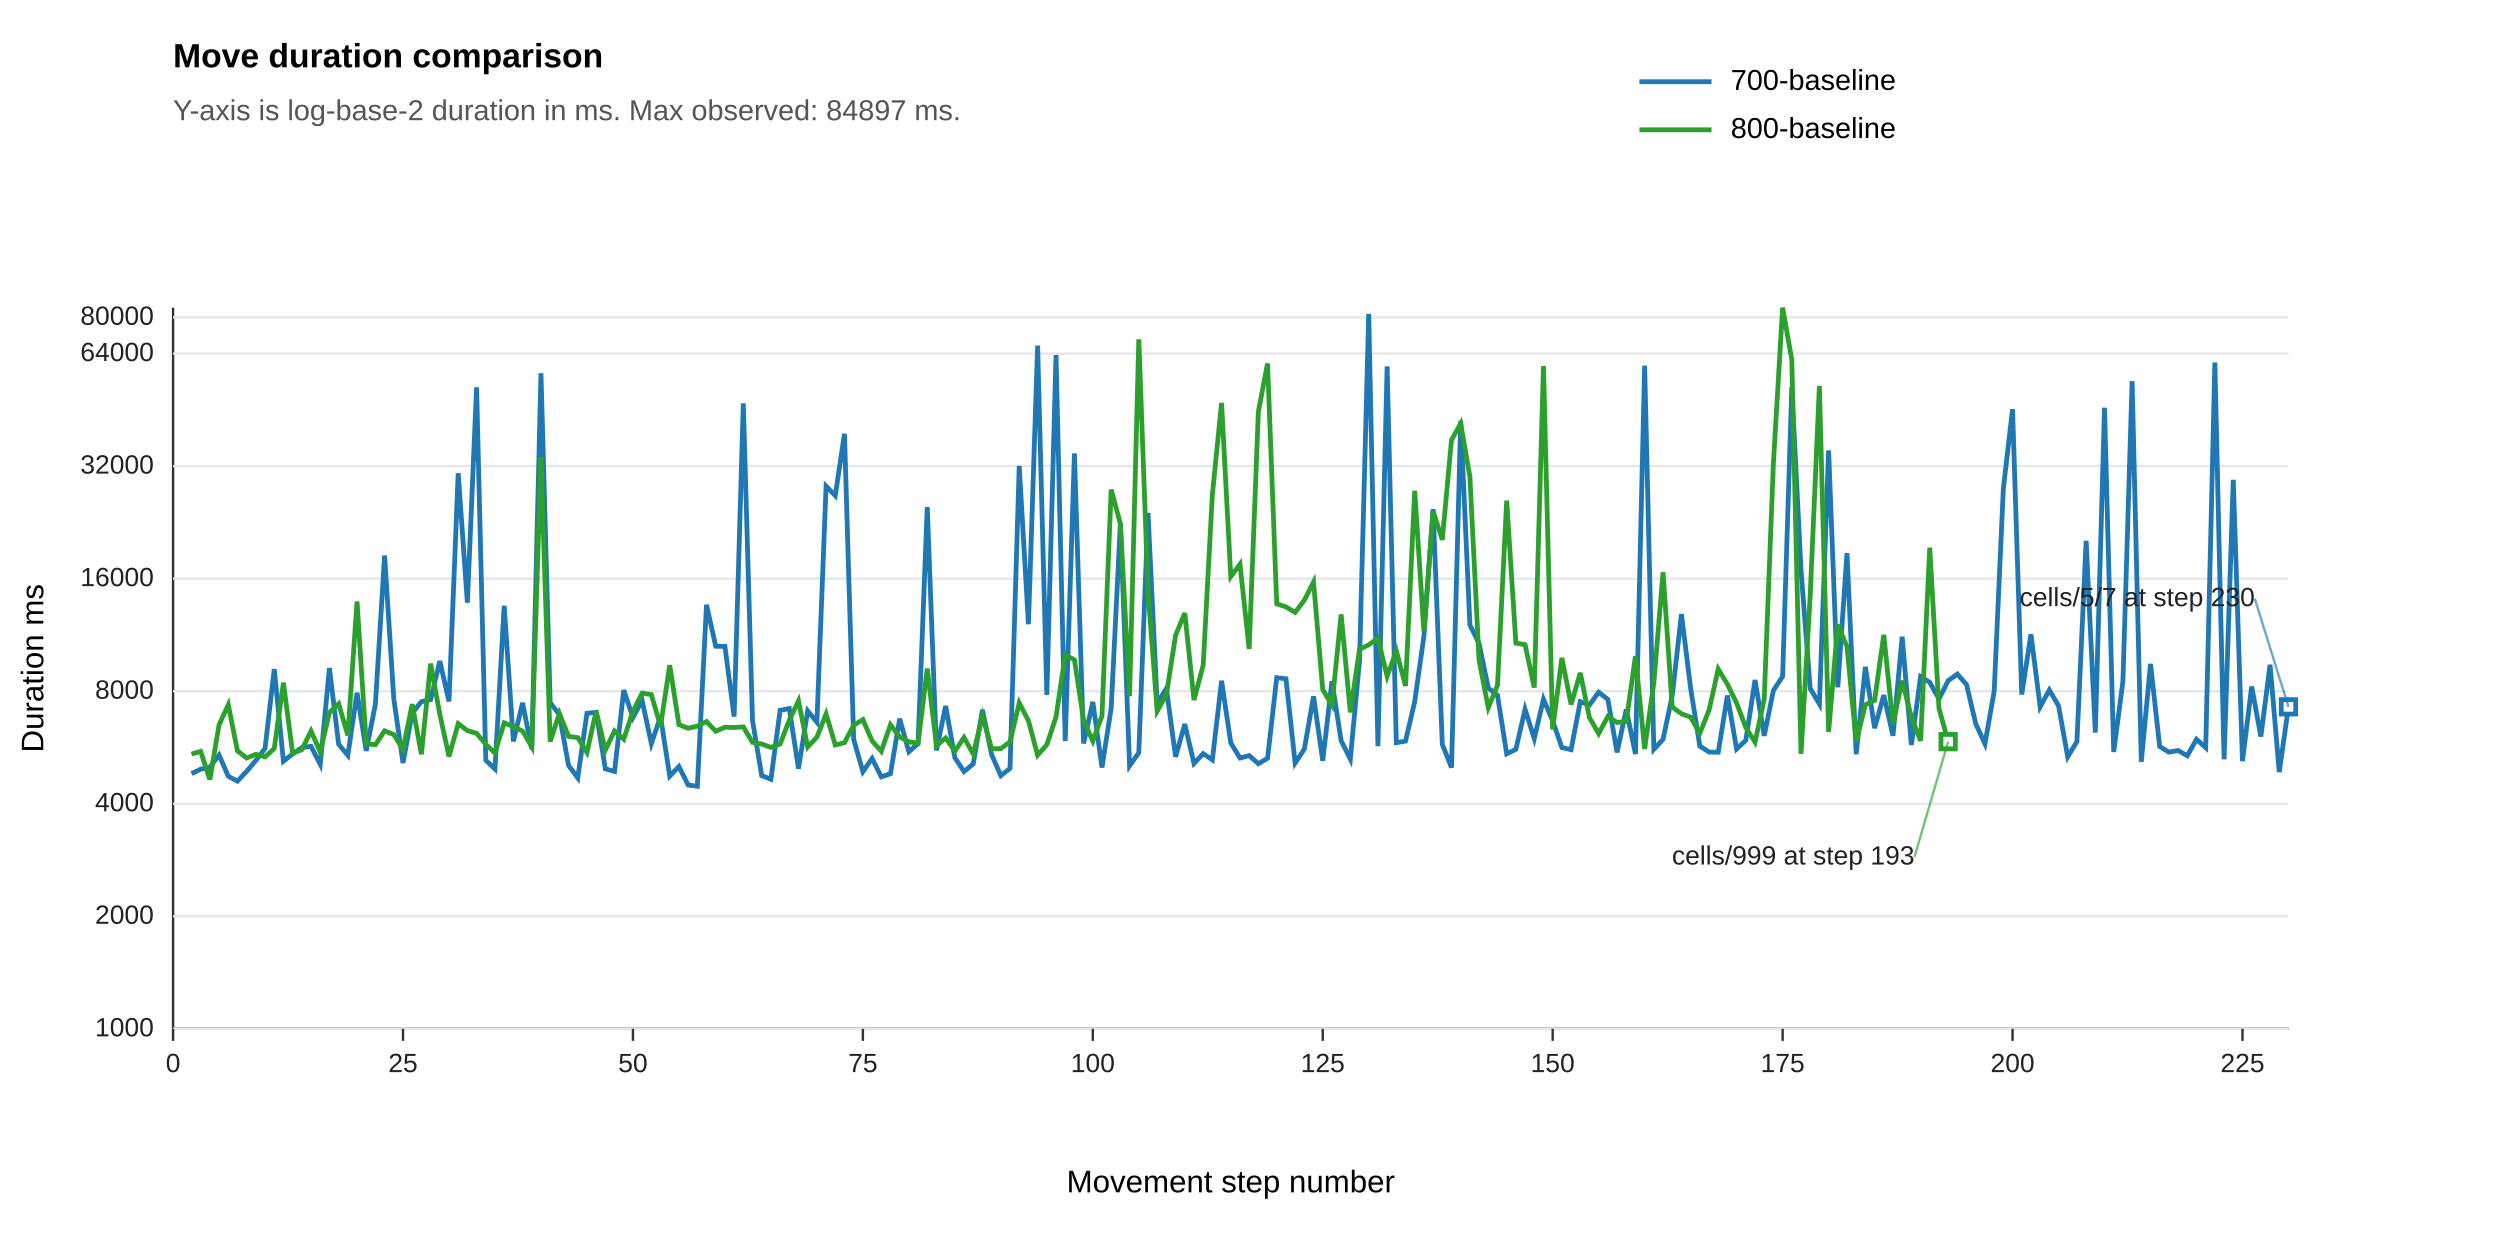
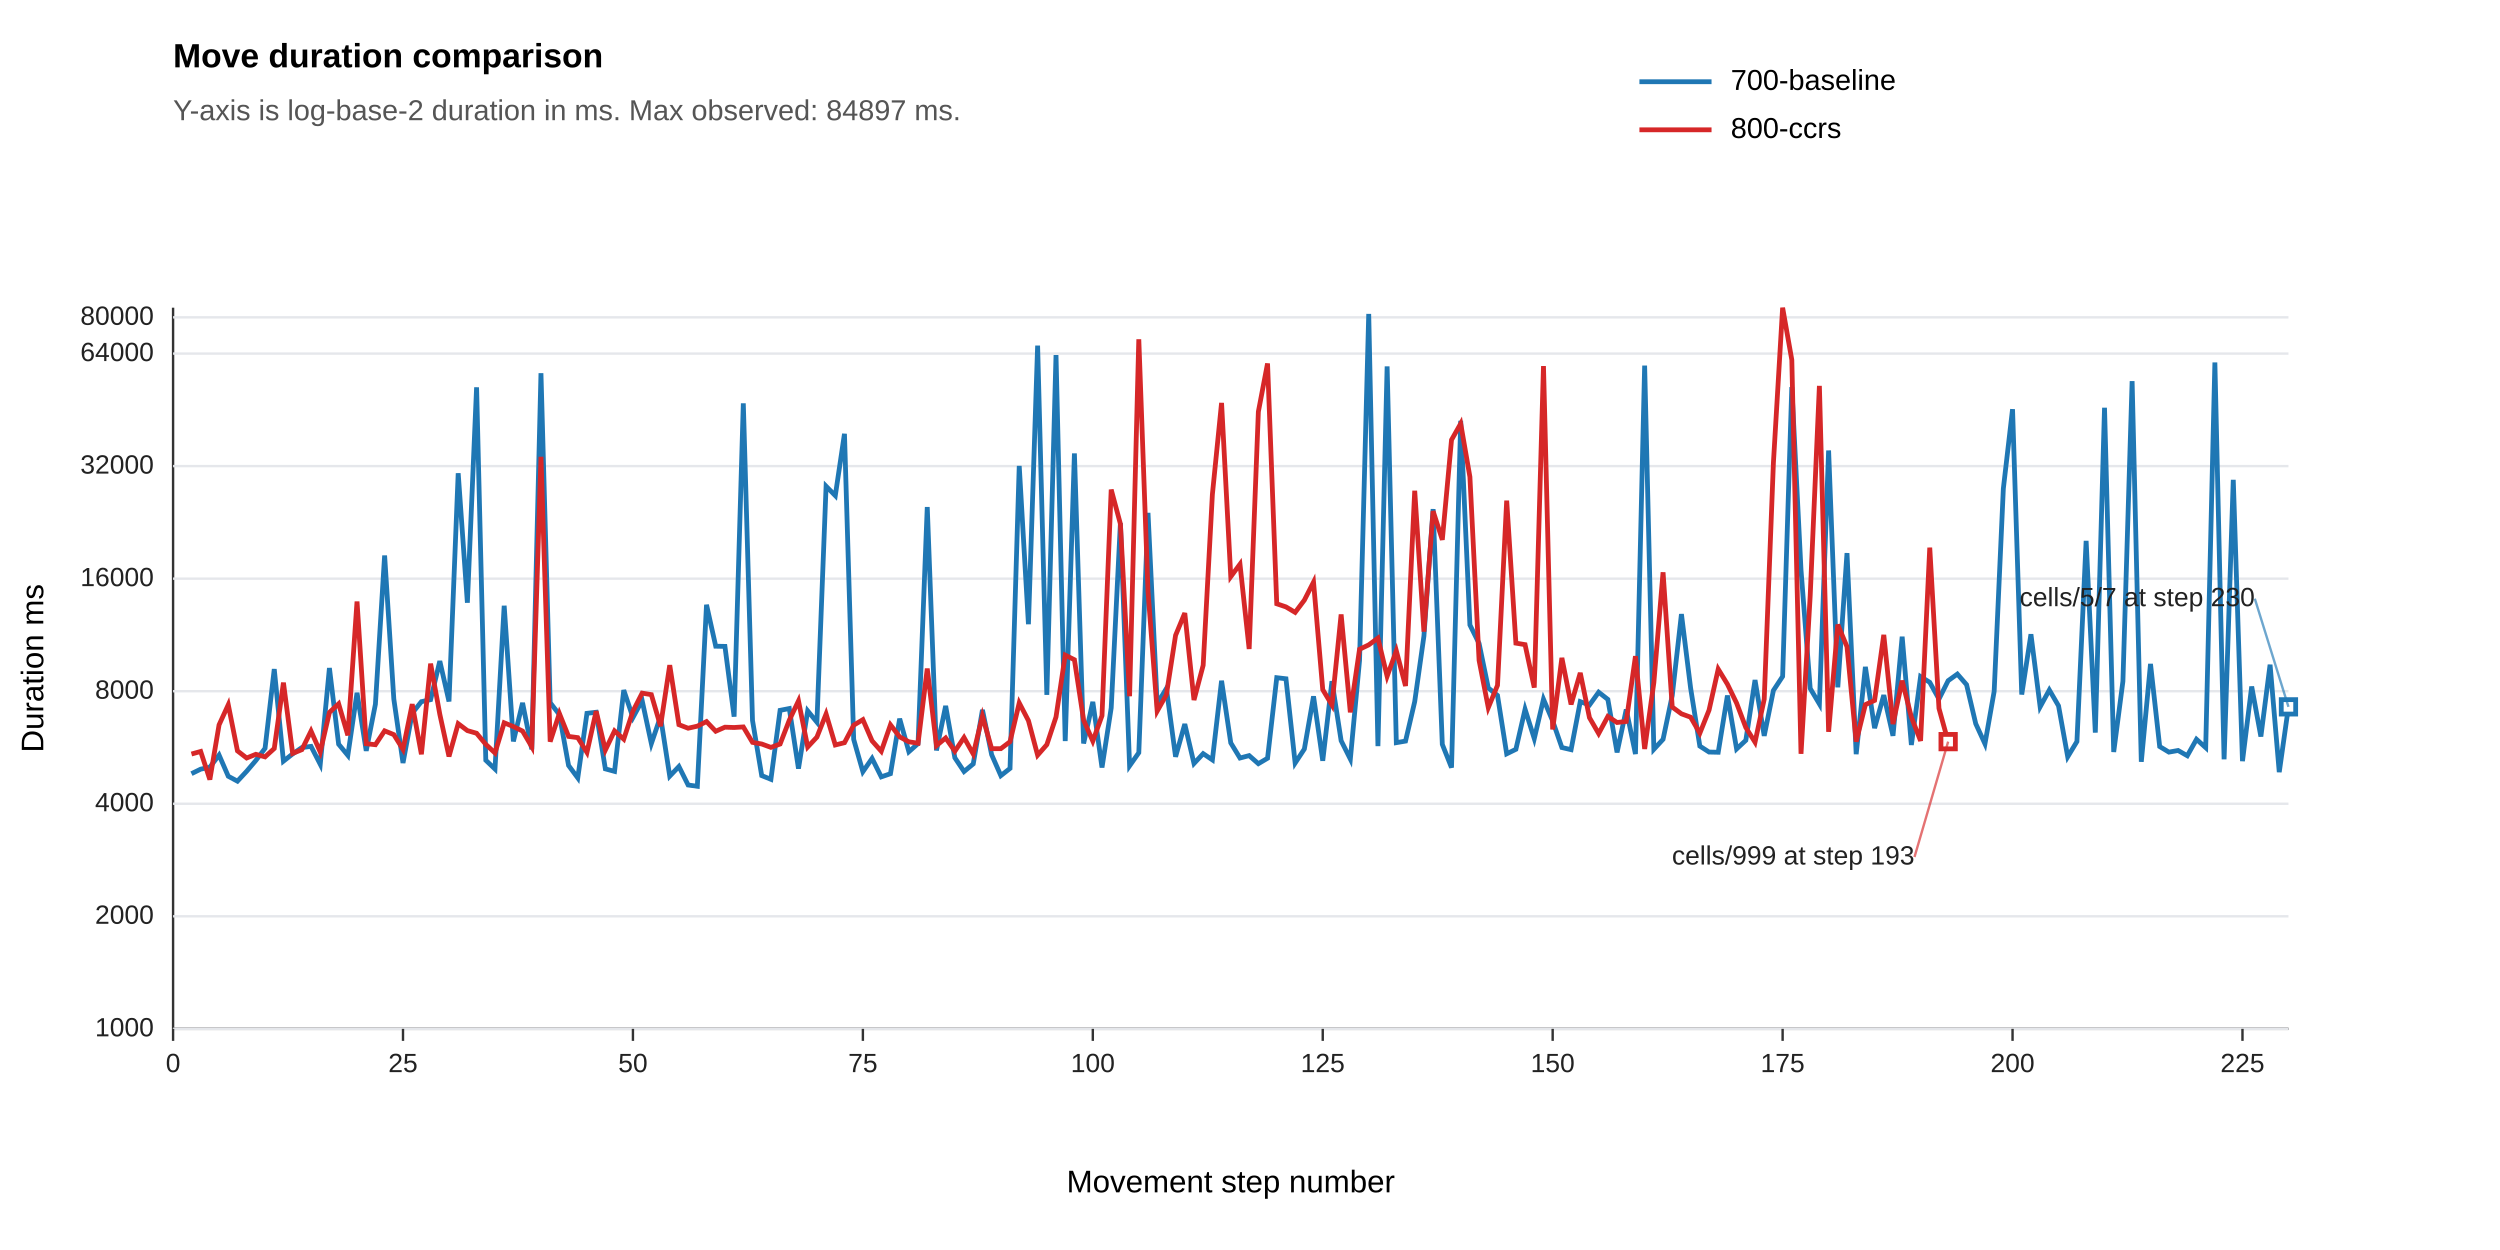
<svg xmlns="http://www.w3.org/2000/svg" width="1040" height="520" viewBox="0 0 1040 520" role="img" aria-labelledby="title desc">
  <rect width="100%" height="100%" fill="#ffffff" />
  <text x="72" y="28" font-family="Arial, sans-serif" font-size="14" font-weight="700">Move duration comparison</text>
  <text x="72" y="50" font-family="Arial, sans-serif" font-size="12" fill="#555">Y-axis is log-base-2 duration in ms. Max observed: 84897 ms.</text>
  <line x1="72" y1="428" x2="952" y2="428" stroke="#333" stroke-width="1" />
  <line x1="72" y1="128" x2="72" y2="428" stroke="#333" stroke-width="1" />
  <line x1="72" y1="428" x2="952" y2="428" stroke="#e5e7eb" stroke-width="1" />
  <text x="64" y="428" text-anchor="end" dominant-baseline="middle" font-family="Arial, sans-serif" font-size="11" fill="#222">1000</text>
  <line x1="72" y1="381.18" x2="952" y2="381.18" stroke="#e5e7eb" stroke-width="1" />
  <text x="64" y="381.18" text-anchor="end" dominant-baseline="middle" font-family="Arial, sans-serif" font-size="11" fill="#222">2000</text>
  <line x1="72" y1="334.36" x2="952" y2="334.36" stroke="#e5e7eb" stroke-width="1" />
  <text x="64" y="334.36" text-anchor="end" dominant-baseline="middle" font-family="Arial, sans-serif" font-size="11" fill="#222">4000</text>
  <line x1="72" y1="287.54" x2="952" y2="287.54" stroke="#e5e7eb" stroke-width="1" />
  <text x="64" y="287.54" text-anchor="end" dominant-baseline="middle" font-family="Arial, sans-serif" font-size="11" fill="#222">8000</text>
  <line x1="72" y1="240.72" x2="952" y2="240.72" stroke="#e5e7eb" stroke-width="1" />
  <text x="64" y="240.72" text-anchor="end" dominant-baseline="middle" font-family="Arial, sans-serif" font-size="11" fill="#222">16000</text>
  <line x1="72" y1="193.9" x2="952" y2="193.9" stroke="#e5e7eb" stroke-width="1" />
  <text x="64" y="193.9" text-anchor="end" dominant-baseline="middle" font-family="Arial, sans-serif" font-size="11" fill="#222">32000</text>
  <line x1="72" y1="147.09" x2="952" y2="147.09" stroke="#e5e7eb" stroke-width="1" />
  <text x="64" y="147.09" text-anchor="end" dominant-baseline="middle" font-family="Arial, sans-serif" font-size="11" fill="#222">64000</text>
  <line x1="72" y1="132.01" x2="952" y2="132.01" stroke="#e5e7eb" stroke-width="1" />
  <text x="64" y="132.01" text-anchor="end" dominant-baseline="middle" font-family="Arial, sans-serif" font-size="11" fill="#222">80000</text>
  <line x1="72" y1="428" x2="72" y2="433" stroke="#333" stroke-width="1" />
  <text x="72" y="446" text-anchor="middle" font-family="Arial, sans-serif" font-size="11" fill="#222">0</text>
  <line x1="167.65" y1="428" x2="167.65" y2="433" stroke="#333" stroke-width="1" />
  <text x="167.65" y="446" text-anchor="middle" font-family="Arial, sans-serif" font-size="11" fill="#222">25</text>
  <line x1="263.3" y1="428" x2="263.3" y2="433" stroke="#333" stroke-width="1" />
  <text x="263.3" y="446" text-anchor="middle" font-family="Arial, sans-serif" font-size="11" fill="#222">50</text>
  <line x1="358.96" y1="428" x2="358.96" y2="433" stroke="#333" stroke-width="1" />
  <text x="358.96" y="446" text-anchor="middle" font-family="Arial, sans-serif" font-size="11" fill="#222">75</text>
  <line x1="454.61" y1="428" x2="454.61" y2="433" stroke="#333" stroke-width="1" />
  <text x="454.61" y="446" text-anchor="middle" font-family="Arial, sans-serif" font-size="11" fill="#222">100</text>
  <line x1="550.26" y1="428" x2="550.26" y2="433" stroke="#333" stroke-width="1" />
  <text x="550.26" y="446" text-anchor="middle" font-family="Arial, sans-serif" font-size="11" fill="#222">125</text>
  <line x1="645.91" y1="428" x2="645.91" y2="433" stroke="#333" stroke-width="1" />
  <text x="645.91" y="446" text-anchor="middle" font-family="Arial, sans-serif" font-size="11" fill="#222">150</text>
  <line x1="741.57" y1="428" x2="741.57" y2="433" stroke="#333" stroke-width="1" />
  <text x="741.57" y="446" text-anchor="middle" font-family="Arial, sans-serif" font-size="11" fill="#222">175</text>
  <line x1="837.22" y1="428" x2="837.22" y2="433" stroke="#333" stroke-width="1" />
  <text x="837.22" y="446" text-anchor="middle" font-family="Arial, sans-serif" font-size="11" fill="#222">200</text>
  <line x1="932.87" y1="428" x2="932.87" y2="433" stroke="#333" stroke-width="1" />
  <text x="932.87" y="446" text-anchor="middle" font-family="Arial, sans-serif" font-size="11" fill="#222">225</text>
  <text x="512" y="496" text-anchor="middle" font-family="Arial, sans-serif" font-size="13">Movement step number</text>
  <text x="18" y="278" text-anchor="middle" transform="rotate(-90 18 278)" font-family="Arial, sans-serif" font-size="13">Duration ms</text>
  <polyline points="79.65,321.85 83.48,319.97 87.3,319.15 91.13,314.1 94.96,322.92 98.78,324.97 102.61,320.85 106.43,316.36 110.26,311.3 114.09,278.34 117.91,316.65 121.74,313.63 125.57,310.99 129.39,310.49 133.22,317.95 137.04,277.9 140.87,309.58 144.7,314.23 148.52,288.2 152.35,312.35 156.17,292.95 160,231.09 163.83,290.82 167.65,317.4 171.48,296.68 175.3,291.89 179.13,291.06 182.96,275 186.78,291.81 190.61,196.86 194.43,250.74 198.26,161.12 202.09,316.26 205.91,319.91 209.74,251.98 213.57,308.43 217.39,292.4 221.22,311.69 225.04,155.25 228.87,292.3 232.7,297.27 236.52,318.43 240.35,323.61 244.17,296.75 248,296.3 251.83,319.85 255.65,320.89 259.48,287.08 263.3,298.5 267.13,291.43 270.96,309.33 274.78,298.09 278.61,322.88 282.43,318.87 286.26,326.56 290.09,327.1 293.91,251.58 297.74,268.82 301.57,268.9 305.39,298.13 309.22,167.79 313.04,299.68 316.87,322.65 320.7,324.19 324.52,295.5 328.35,294.75 332.17,319.75 336,295.72 339.83,300.42 343.65,202.27 347.48,206.19 351.3,180.46 355.13,307.57 358.96,321.03 362.78,315.51 366.61,323.18 370.43,321.86 374.26,298.97 378.09,312.72 381.91,309.32 385.74,210.93 389.57,312.19 393.39,293.66 397.22,315.23 401.04,320.96 404.87,317.78 408.7,295.3 412.52,313.95 416.35,322.67 420.17,319.66 424,193.82 427.83,259.68 431.65,143.77 435.48,289.07 439.3,147.71 443.13,308.28 446.96,188.61 450.78,309.29 454.61,291.98 458.43,319.29 462.26,294.48 466.09,217.58 469.91,318.59 473.74,313.13 477.57,213.35 481.39,292.75 485.22,286.41 489.04,314.81 492.87,301.21 496.7,317.61 500.52,313.52 504.35,316.11 508.17,283.19 512,309.04 515.83,315.34 519.65,314.33 523.48,317.69 527.3,315.43 531.13,281.92 534.96,282.37 538.78,317.42 542.61,311.59 546.43,289.67 550.26,316.48 554.09,283.38 557.91,308.13 561.74,315.78 565.57,274.74 569.39,130.58 573.22,310.39 577.04,152.41 580.87,308.95 584.7,308.29 588.52,291.88 592.35,264.62 596.17,211.78 600,309.66 603.83,319.32 607.65,175.06 611.48,259.98 615.3,267.69 619.13,286.19 622.96,289.28 626.78,313.59 630.61,311.71 634.43,295.05 638.26,307.26 642.09,290.87 645.91,299.91 649.74,310.97 653.57,311.86 657.39,291.87 661.22,293.28 665.04,287.96 668.87,290.95 672.7,313 676.52,295.15 680.35,313.68 684.17,152.1 688,311.71 691.83,307.55 695.65,289.35 699.48,255.47 703.3,286.27 707.13,310.38 710.96,312.85 714.78,312.94 718.61,289.35 722.43,311.56 726.26,307.98 730.09,282.89 733.91,306.11 737.74,287.22 741.57,281.39 745.39,161.02 749.22,237.16 753.04,286.39 756.87,292.85 760.7,187.39 764.52,285.93 768.35,230.09 772.17,313.74 776,277.42 779.83,302.91 783.65,289.17 787.48,306.09 791.3,264.86 795.13,309.9 798.96,281.46 802.78,283.85 806.61,290.8 810.43,283.17 814.26,280.42 818.09,284.82 821.91,301.07 825.74,309.43 829.57,287.61 833.39,203.27 837.22,170.23 841.04,288.93 844.87,263.85 848.7,294.04 852.52,287.03 856.35,293.63 860.17,314.82 864,308.48 867.83,225 871.65,304.77 875.48,169.61 879.3,312.83 883.13,283.42 886.96,158.55 890.78,316.91 894.61,276.19 898.43,310.56 902.26,312.88 906.09,312.2 909.91,314.38 913.74,307.55 917.57,311.01 921.39,150.79 925.22,315.88 929.04,199.6 932.87,316.64 936.7,285.59 940.52,306.4 944.35,276.51 948.17,321.21 952,294.05" fill="none" stroke="#1f77b4" stroke-width="2" />
  <line x1="682" y1="34" x2="712" y2="34" stroke="#1f77b4" stroke-width="2" />
  <text x="720" y="34" dominant-baseline="middle" font-family="Arial, sans-serif" font-size="12">700-baseline</text>
  <rect x="949" y="291.05" width="6" height="6" fill="#ffffff" stroke="#1f77b4" stroke-width="2" />
  <line x1="952" y1="294.05" x2="938" y2="249.05" stroke="#1f77b4" stroke-width="1" opacity="0.65" />
  <text x="938" y="249.05" text-anchor="end" dominant-baseline="middle" font-family="Arial, sans-serif" font-size="11" fill="#222">cells/5/7 at step 230</text>
-   <polyline points="79.65,313.68 83.48,312.61 87.3,324.31 91.13,301.55 94.96,293.17 98.78,312.36 102.61,315.33 106.43,313.79 110.26,314.86 114.09,311.37 117.91,283.97 121.74,313.42 125.57,311.86 129.39,304.12 133.22,312.83 137.04,296.35 140.87,292.79 144.7,305.9 148.52,250.23 152.35,309.38 156.17,309.8 160,304.03 163.83,305.6 167.65,311.74 171.48,292.93 175.3,313.78 179.13,276.08 182.96,297.14 186.78,314.69 190.61,301.05 194.43,303.93 198.26,305.04 202.09,309.65 205.91,313.23 209.74,300.68 213.57,302.26 217.39,304.12 221.22,310.66 225.04,190.02 228.87,308.53 232.7,296.8 236.52,306.35 240.35,306.85 244.17,313.01 248,295.84 251.83,312.02 255.65,304.06 259.48,307.49 263.3,295.87 267.13,288.34 270.96,288.97 274.78,302.07 278.61,276.7 282.43,301.46 286.26,302.94 290.09,302.08 293.91,300.17 297.74,304.2 301.57,302.51 305.39,302.64 309.22,302.4 313.04,308.83 316.87,309.5 320.7,310.91 324.52,309.52 328.35,299.6 332.17,291.56 336,310.74 339.83,306.64 343.65,297.01 347.48,309.91 351.3,308.96 355.13,301.68 358.96,299.38 362.78,308.19 366.61,312.52 370.43,301.52 374.26,306.54 378.09,308.59 381.91,309.18 385.74,278.12 389.57,310.17 393.39,307 397.22,312.51 401.04,306.82 404.87,313.68 408.7,297.88 412.52,311.44 416.35,311.44 420.17,308.55 424,292.42 427.83,299.79 431.65,314.15 435.48,309.77 439.3,298.26 443.13,272.54 446.96,274.45 450.78,299.59 454.61,308.29 458.43,297.72 462.26,203.67 466.09,217.96 469.91,289.63 473.74,141.14 477.57,246.03 481.39,295.83 485.22,289 489.04,264.29 492.87,255.04 496.7,291.21 500.52,276.75 504.35,205.7 508.17,167.61 512,239.89 515.83,234.7 519.65,269.98 523.48,171.26 527.3,151.2 531.13,251.17 534.96,252.47 538.78,254.75 542.61,249.66 546.43,242.15 550.26,286.88 554.09,293.28 557.91,255.6 561.74,296.34 565.57,270.1 569.39,268.27 573.22,265.46 577.04,281.34 580.87,270.73 584.7,285.37 588.52,204.14 592.35,262.77 596.17,212.63 600,224.56 603.83,183 607.65,176.22 611.48,198.37 615.3,274.72 619.13,294.37 622.96,285.1 626.78,208.25 630.61,267.54 634.43,268.17 638.26,286.04 642.09,152.28 645.91,303.46 649.74,273.68 653.57,293.05 657.39,279.92 661.22,298.56 665.04,305.16 668.87,298.05 672.7,300.56 676.52,300.12 680.35,272.97 684.17,311.57 688,283.95 691.83,238.07 695.65,294.13 699.48,296.95 703.3,298.35 707.13,305.02 710.96,295.43 714.78,278.35 718.61,284.63 722.43,292.5 726.26,302.64 730.09,308.75 733.91,290.88 737.74,192.49 741.57,128 745.39,149.71 749.22,313.59 753.04,247.84 756.87,160.52 760.7,304.44 764.52,259.85 768.35,269.03 772.17,308.53 776,293.12 779.83,291.37 783.65,264.1 787.48,301.21 791.3,283.15 795.13,298.33 798.96,308.2 802.78,227.81 806.61,294.68 810.43,308.52" fill="none" stroke="#2ca02c" stroke-width="2" />
-   <line x1="682" y1="54" x2="712" y2="54" stroke="#2ca02c" stroke-width="2" />
-   <text x="720" y="54" dominant-baseline="middle" font-family="Arial, sans-serif" font-size="12">800-baseline</text>
-   <rect x="807.43" y="305.52" width="6" height="6" fill="#ffffff" stroke="#2ca02c" stroke-width="2" />
-   <line x1="810.43" y1="308.52" x2="796.43" y2="356.52" stroke="#2ca02c" stroke-width="1" opacity="0.65" />
+   <polyline points="79.65,313.68 83.48,312.61 87.3,324.31 91.13,301.55 94.96,293.17 98.78,312.36 102.61,315.33 106.43,313.79 110.26,314.86 114.09,311.37 117.91,283.97 121.74,313.42 125.57,311.86 129.39,304.12 133.22,312.83 137.04,296.35 140.87,292.79 144.7,305.9 148.52,250.23 152.35,309.38 156.17,309.8 160,304.03 163.83,305.6 167.65,311.74 171.48,292.93 175.3,313.78 179.13,276.08 182.96,297.14 186.78,314.69 190.61,301.05 194.43,303.93 198.26,305.04 202.09,309.65 205.91,313.23 209.74,300.68 213.57,302.26 217.39,304.12 221.22,310.66 225.04,190.02 228.87,308.53 232.7,296.8 236.52,306.35 240.35,306.85 244.17,313.01 248,295.84 251.83,312.02 255.65,304.06 259.48,307.49 263.3,295.87 267.13,288.34 270.96,288.97 274.78,302.07 278.61,276.7 282.43,301.46 286.26,302.94 290.09,302.08 293.91,300.17 297.74,304.2 301.57,302.51 305.39,302.64 309.22,302.4 313.04,308.83 316.87,309.5 320.7,310.91 324.52,309.52 328.35,299.6 332.17,291.56 336,310.74 339.83,306.64 343.65,297.01 347.48,309.91 351.3,308.96 355.13,301.68 358.96,299.38 362.78,308.19 366.61,312.52 370.43,301.52 374.26,306.54 378.09,308.59 381.91,309.18 385.74,278.12 389.57,310.17 393.39,307 397.22,312.51 401.04,306.82 404.87,313.68 408.7,297.88 412.52,311.44 416.35,311.44 420.17,308.55 424,292.42 427.83,299.79 431.65,314.15 435.48,309.77 439.3,298.26 443.13,272.54 446.96,274.45 450.78,299.59 454.61,308.29 458.43,297.72 462.26,203.67 466.09,217.96 469.91,289.63 473.74,141.14 477.57,246.03 481.39,295.83 485.22,289 489.04,264.29 492.87,255.04 496.7,291.21 500.52,276.75 504.35,205.7 508.17,167.61 512,239.89 515.83,234.7 519.65,269.98 523.48,171.26 527.3,151.2 531.13,251.17 534.96,252.47 538.78,254.75 542.61,249.66 546.43,242.15 550.26,286.88 554.09,293.28 557.91,255.6 561.74,296.34 565.57,270.1 569.39,268.27 573.22,265.46 577.04,281.34 580.87,270.73 584.7,285.37 588.52,204.14 592.35,262.77 596.17,212.63 600,224.56 603.83,183 607.65,176.22 611.48,198.37 615.3,274.72 619.13,294.37 622.96,285.1 626.78,208.25 630.61,267.54 634.43,268.17 638.26,286.04 642.09,152.28 645.91,303.46 649.74,273.68 653.57,293.05 657.39,279.92 661.22,298.56 665.04,305.16 668.87,298.05 672.7,300.56 676.52,300.12 680.35,272.97 684.17,311.57 688,283.95 691.83,238.07 695.65,294.13 699.48,296.95 703.3,298.35 707.13,305.02 710.96,295.43 714.78,278.35 718.61,284.63 722.43,292.5 726.26,302.64 730.09,308.75 733.91,290.88 737.74,192.49 741.57,128 745.39,149.71 749.22,313.59 753.04,247.84 756.87,160.52 760.7,304.44 764.52,259.85 768.35,269.03 772.17,308.53 776,293.12 779.83,291.37 783.65,264.1 787.48,301.21 791.3,283.15 795.13,298.33 798.96,308.2 802.78,227.81 806.61,294.68 810.43,308.52" fill="none" stroke="#d62728" stroke-width="2" />
+   <line x1="682" y1="54" x2="712" y2="54" stroke="#d62728" stroke-width="2" />
+   <text x="720" y="54" dominant-baseline="middle" font-family="Arial, sans-serif" font-size="12">800-ccrs</text>
+   <rect x="807.43" y="305.52" width="6" height="6" fill="#ffffff" stroke="#d62728" stroke-width="2" />
+   <line x1="810.43" y1="308.52" x2="796.43" y2="356.52" stroke="#d62728" stroke-width="1" opacity="0.65" />
  <text x="796.43" y="356.52" text-anchor="end" dominant-baseline="middle" font-family="Arial, sans-serif" font-size="11" fill="#222">cells/999 at step 193</text>
</svg>
